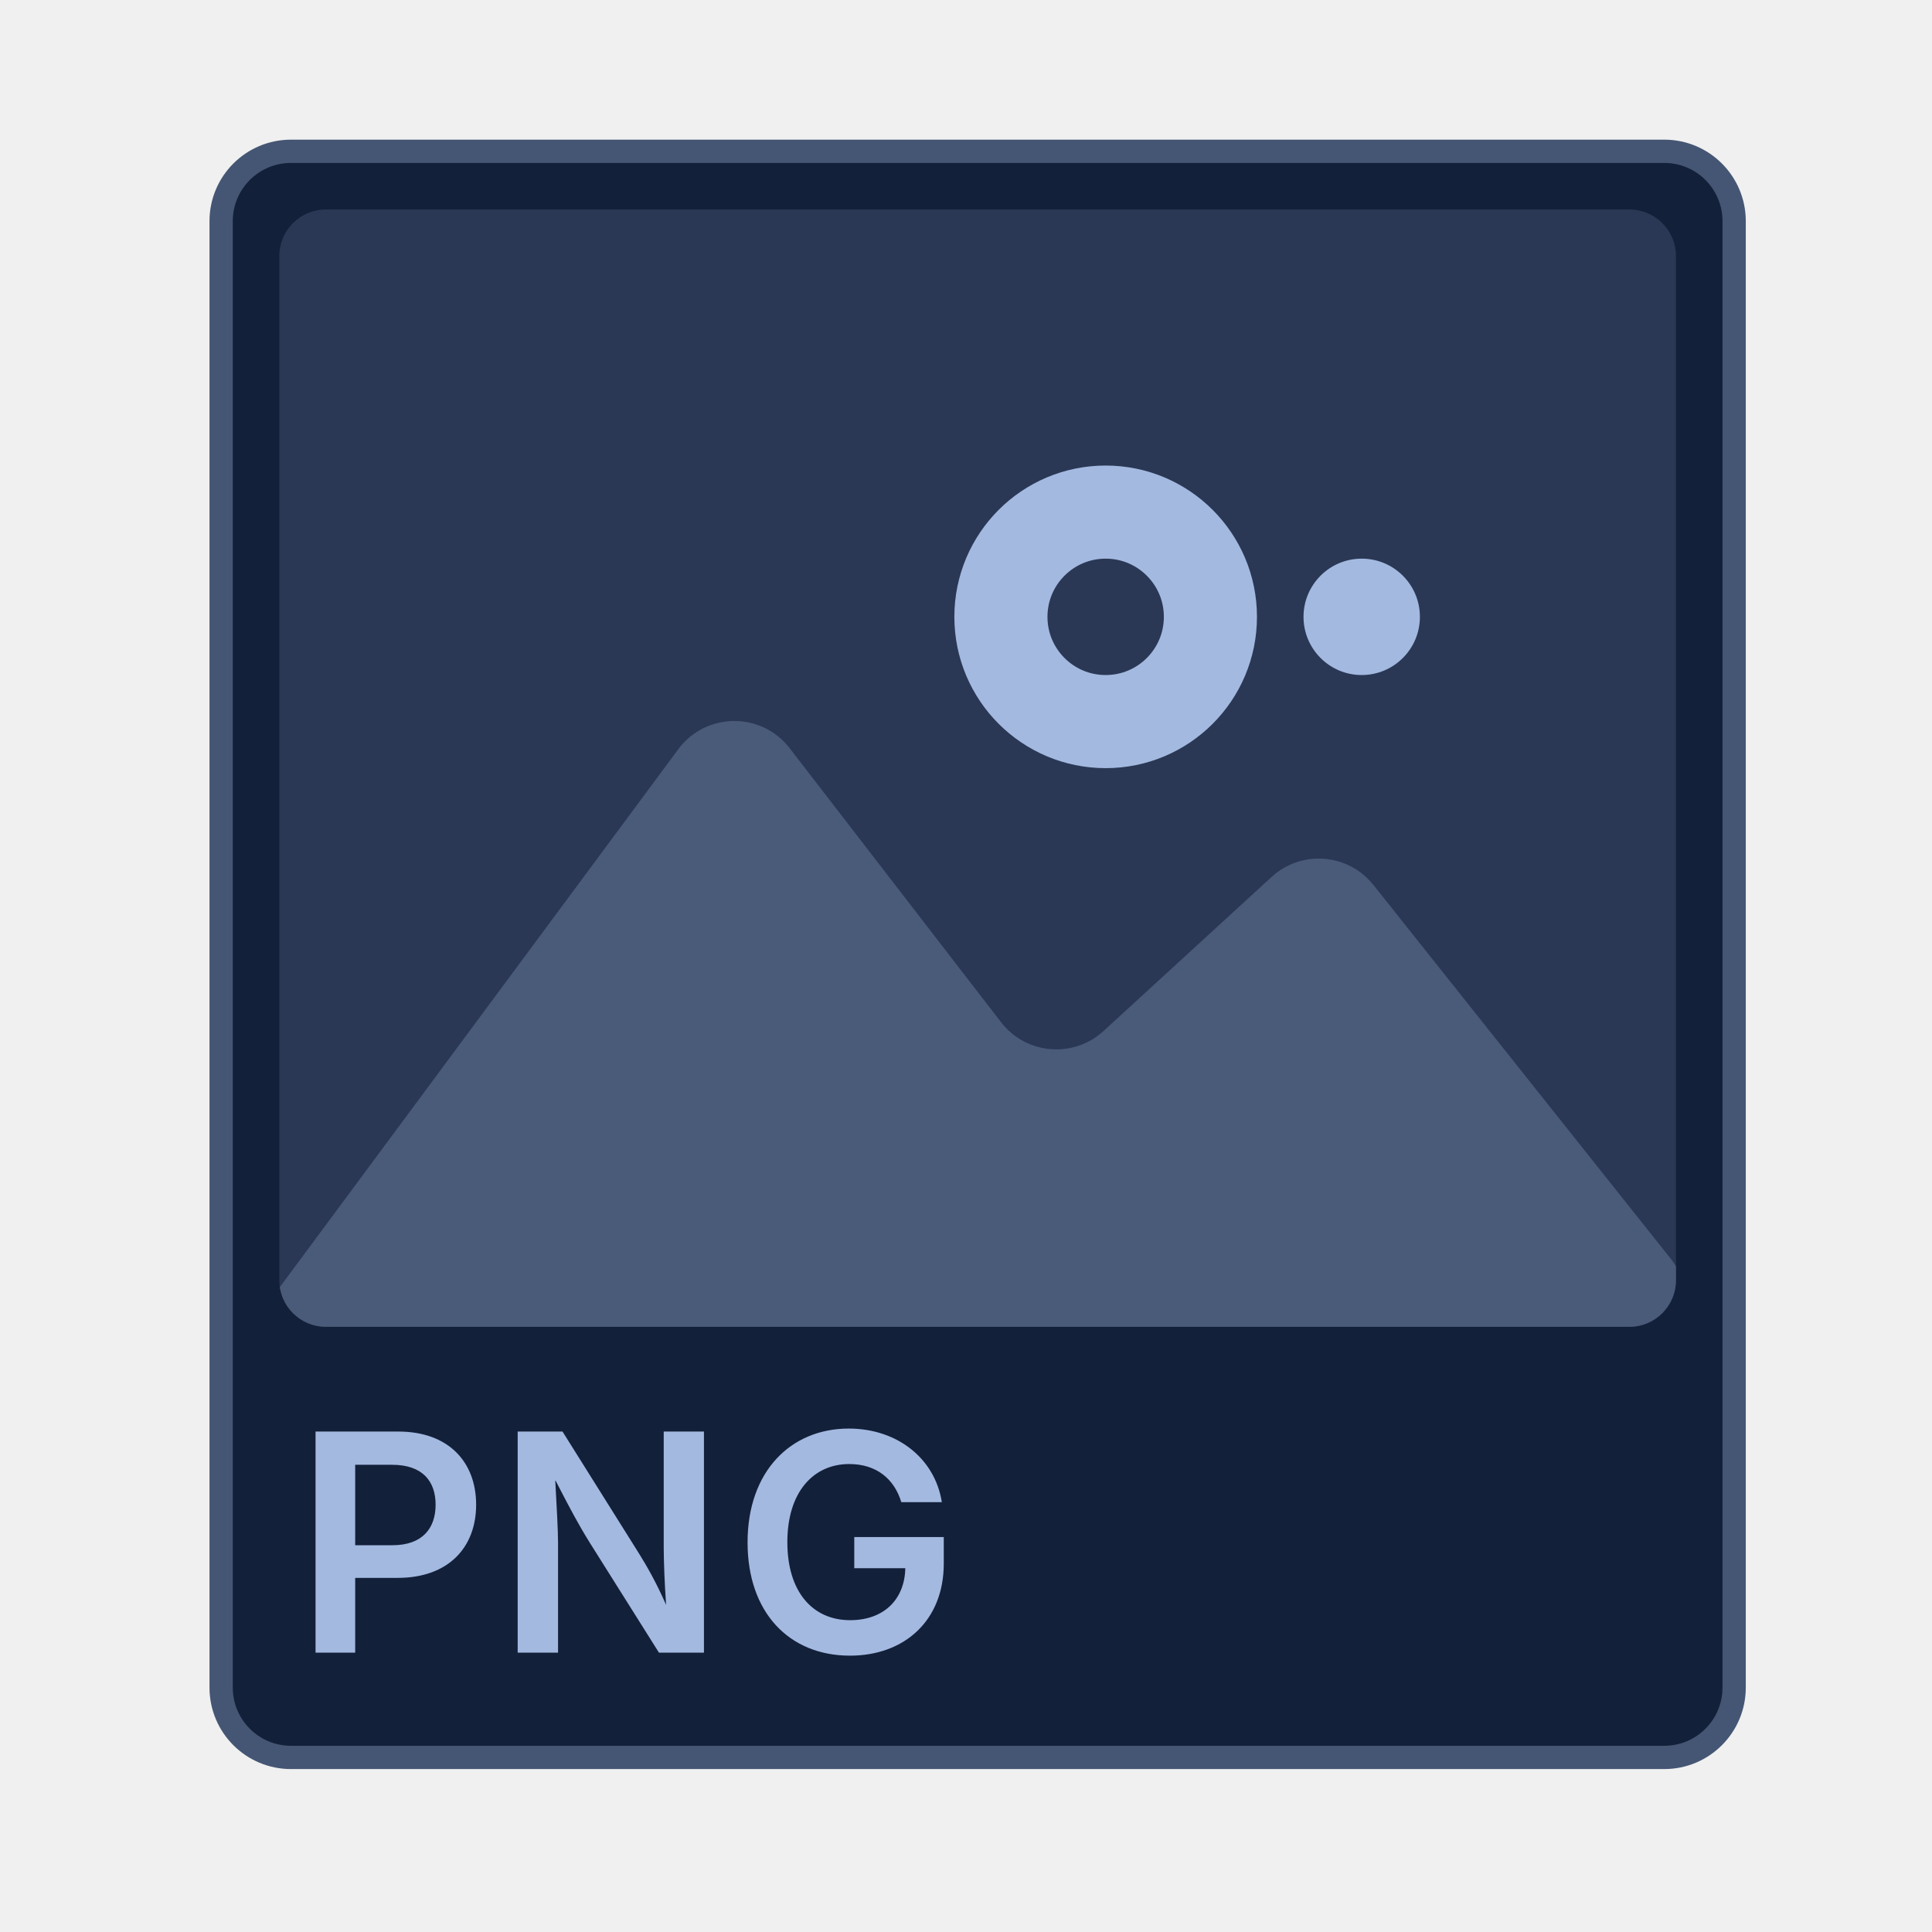
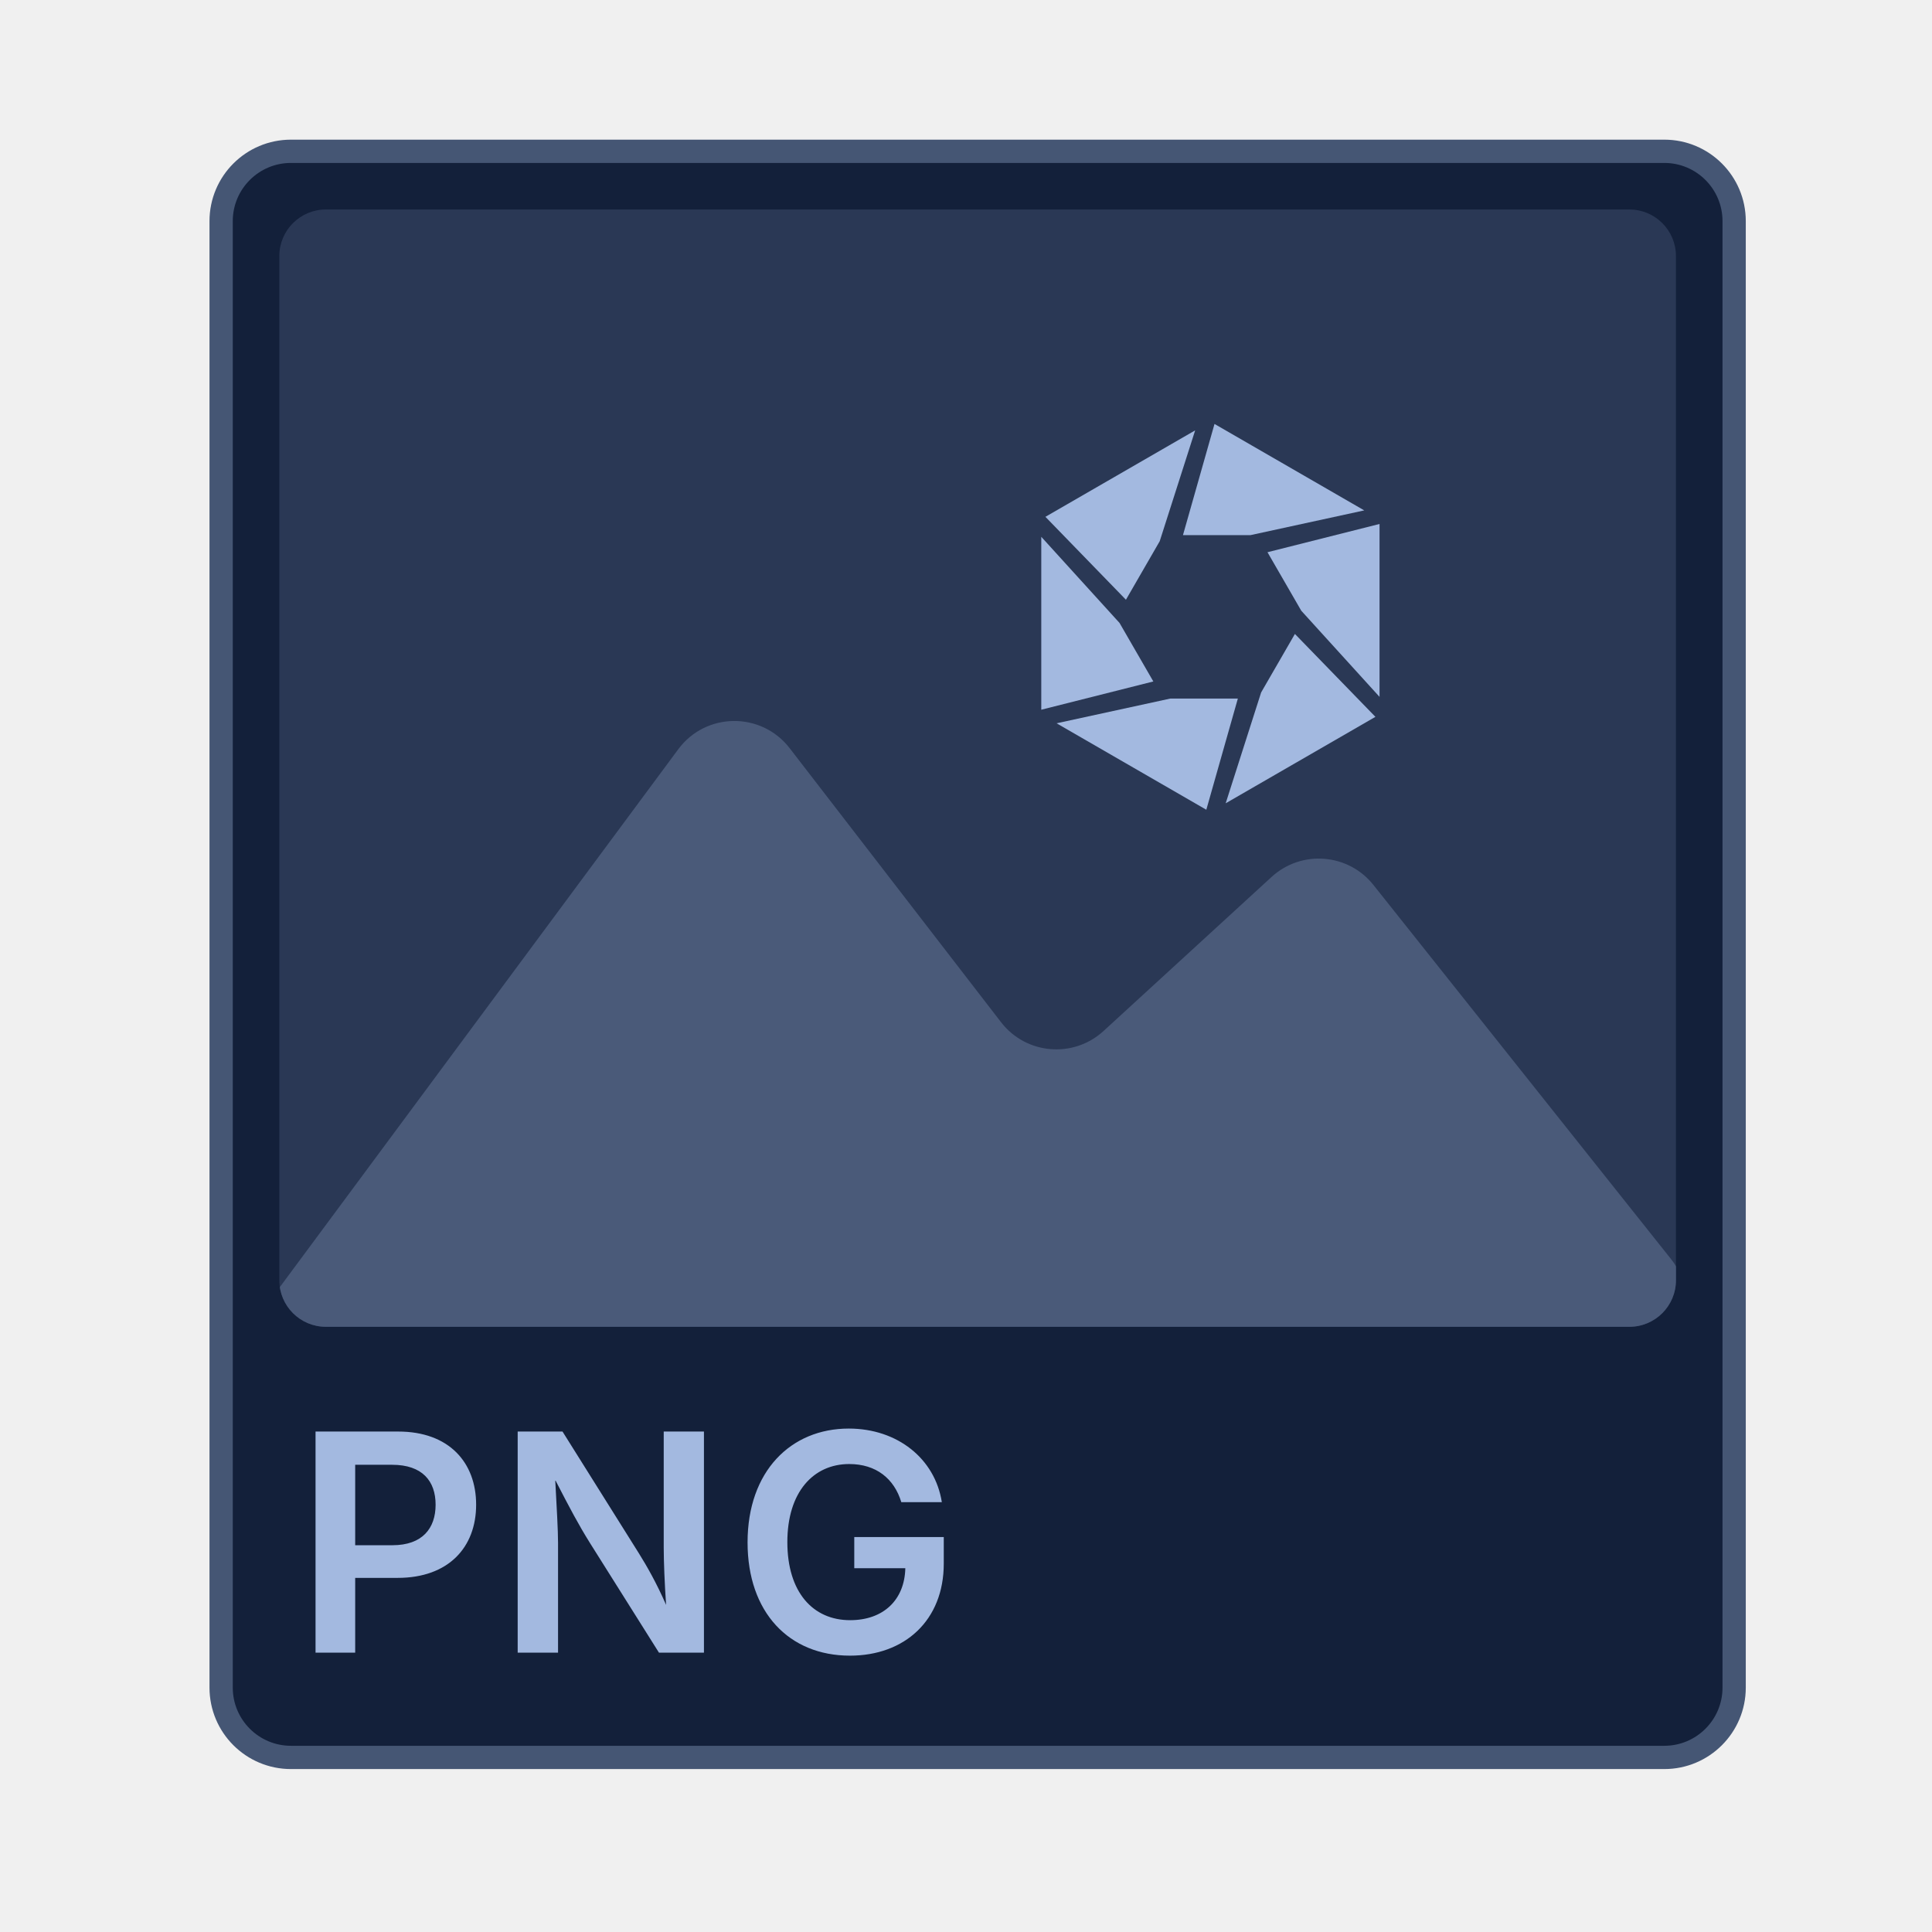
<svg xmlns="http://www.w3.org/2000/svg" viewBox="0 0 83 83" fill="none" role="img" aria-label="PNG file icon">
  <rect x="9.5" y="6.5" width="65" height="69" rx="3" fill="#13203A" stroke="#455674" />
  <rect x="12" y="9" width="60" height="48" rx="2" fill="#2A3855" />
  <mask id="m23523566" style="mask-type:alpha" maskUnits="userSpaceOnUse" x="12" y="9" width="60" height="48">
    <rect x="12" y="9" width="60" height="48" rx="2" fill="#fff" />
  </mask>
  <g mask="url(#m23523566)">
    <path d="M29.138 32.189L11.835 55.547C11.614 55.846 11.454 56.186 11.363 56.547C10.922 58.314 12.238 60.033 14.059 60.067L63.005 60.991C63.333 60.997 63.659 60.949 63.971 60.85L70.352 58.82C72.354 58.183 73.098 55.738 71.79 54.093L59.003 38.018C57.92 36.657 55.91 36.499 54.628 37.674L47.408 44.293C46.112 45.48 44.078 45.305 43.005 43.914L33.924 32.142C32.708 30.566 30.323 30.589 29.138 32.189Z" fill="#4A5A79" />
  </g>
-   <circle cx="47.5" cy="26.5" r="4.5" stroke-width="4" stroke="#A3B9E0" />
-   <circle cx="58.5" cy="26.5" r="2.5" fill="#A3B9E0" />
+   <path d="M52.176 18.213L58.609 21.927L53.724 22.989L50.821 22.989Z" fill="#A3B9E0" />
+   <path d="M59.266 22.510L59.266 29.938L55.904 26.238L54.452 23.724Z" fill="#A3B9E0" />
+   <path d="M59.089 30.796L52.656 34.510L54.179 29.748L55.630 27.235Z" fill="#A3B9E0" />
+   <path d="M51.824 34.787L45.391 31.073L50.277 30.011L53.179 30.011Z" fill="#A3B9E0" />
+   <path d="M44.734 30.490L44.734 23.062L48.096 26.762L49.548 29.276Z" fill="#A3B9E0" />
+   <path d="M44.912 22.203L51.345 18.489L49.822 23.251L48.371 25.765Z" fill="#A3B9E0" />
  <path d="M13.556 71.0H15.259V67.787H17.082C19.276 67.787 20.455 66.467 20.455 64.643C20.455 62.833 19.295 61.5 17.108 61.5H13.556ZM15.259 66.384V62.928H16.846C18.147 62.928 18.714 63.63 18.714 64.643C18.714 65.657 18.147 66.384 16.859 66.384ZM22.24 71.0H23.974V66.282C23.974 65.753 23.917 64.752 23.853 63.579C24.491 64.815 24.848 65.491 25.345 66.288L28.31 71.0H30.242V61.5H28.514V66.486C28.514 67.066 28.552 68.029 28.616 68.947C28.201 67.997 27.787 67.277 27.449 66.735L24.166 61.5H22.24ZM36.515 71.128C38.862 71.128 40.545 69.616 40.545 67.174V66.033H36.7V67.372H38.893C38.862 68.737 37.95 69.604 36.522 69.604C34.921 69.604 33.825 68.399 33.825 66.25C33.825 64.095 34.947 62.896 36.483 62.896C37.637 62.896 38.415 63.521 38.721 64.535H40.462C40.169 62.667 38.556 61.372 36.464 61.372C33.978 61.372 32.116 63.202 32.116 66.263C32.116 69.266 33.895 71.128 36.515 71.128Z" fill="#A3B9E0" />
</svg>
